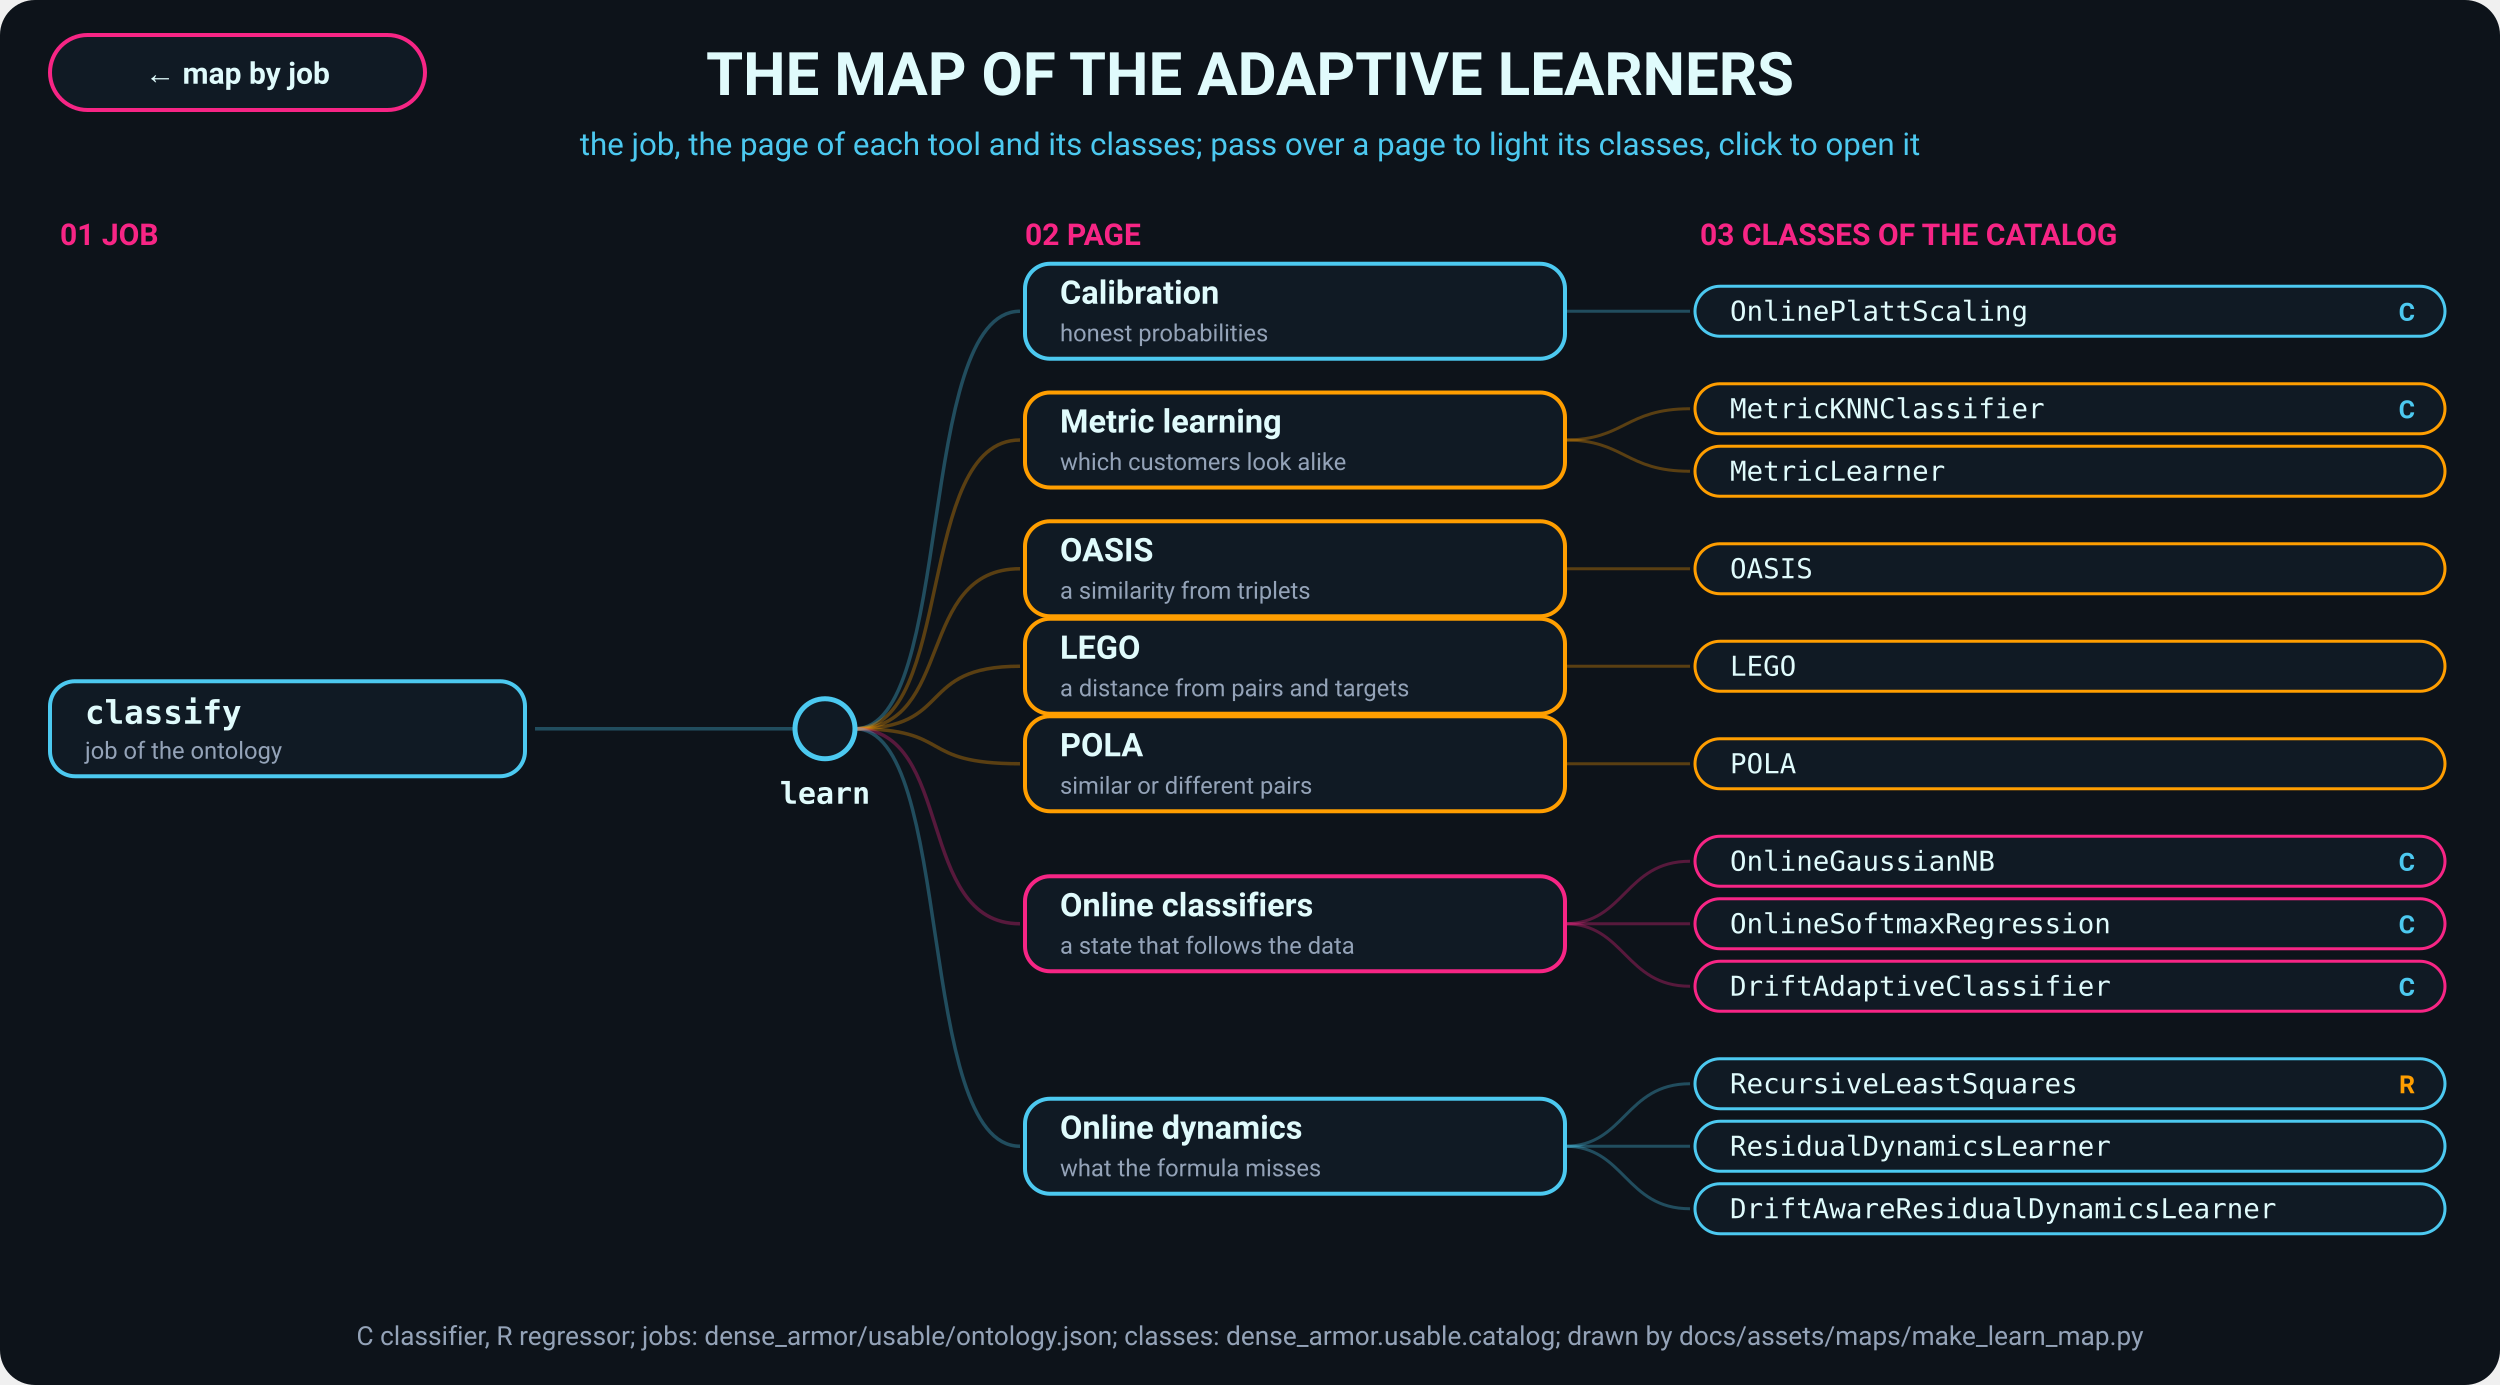
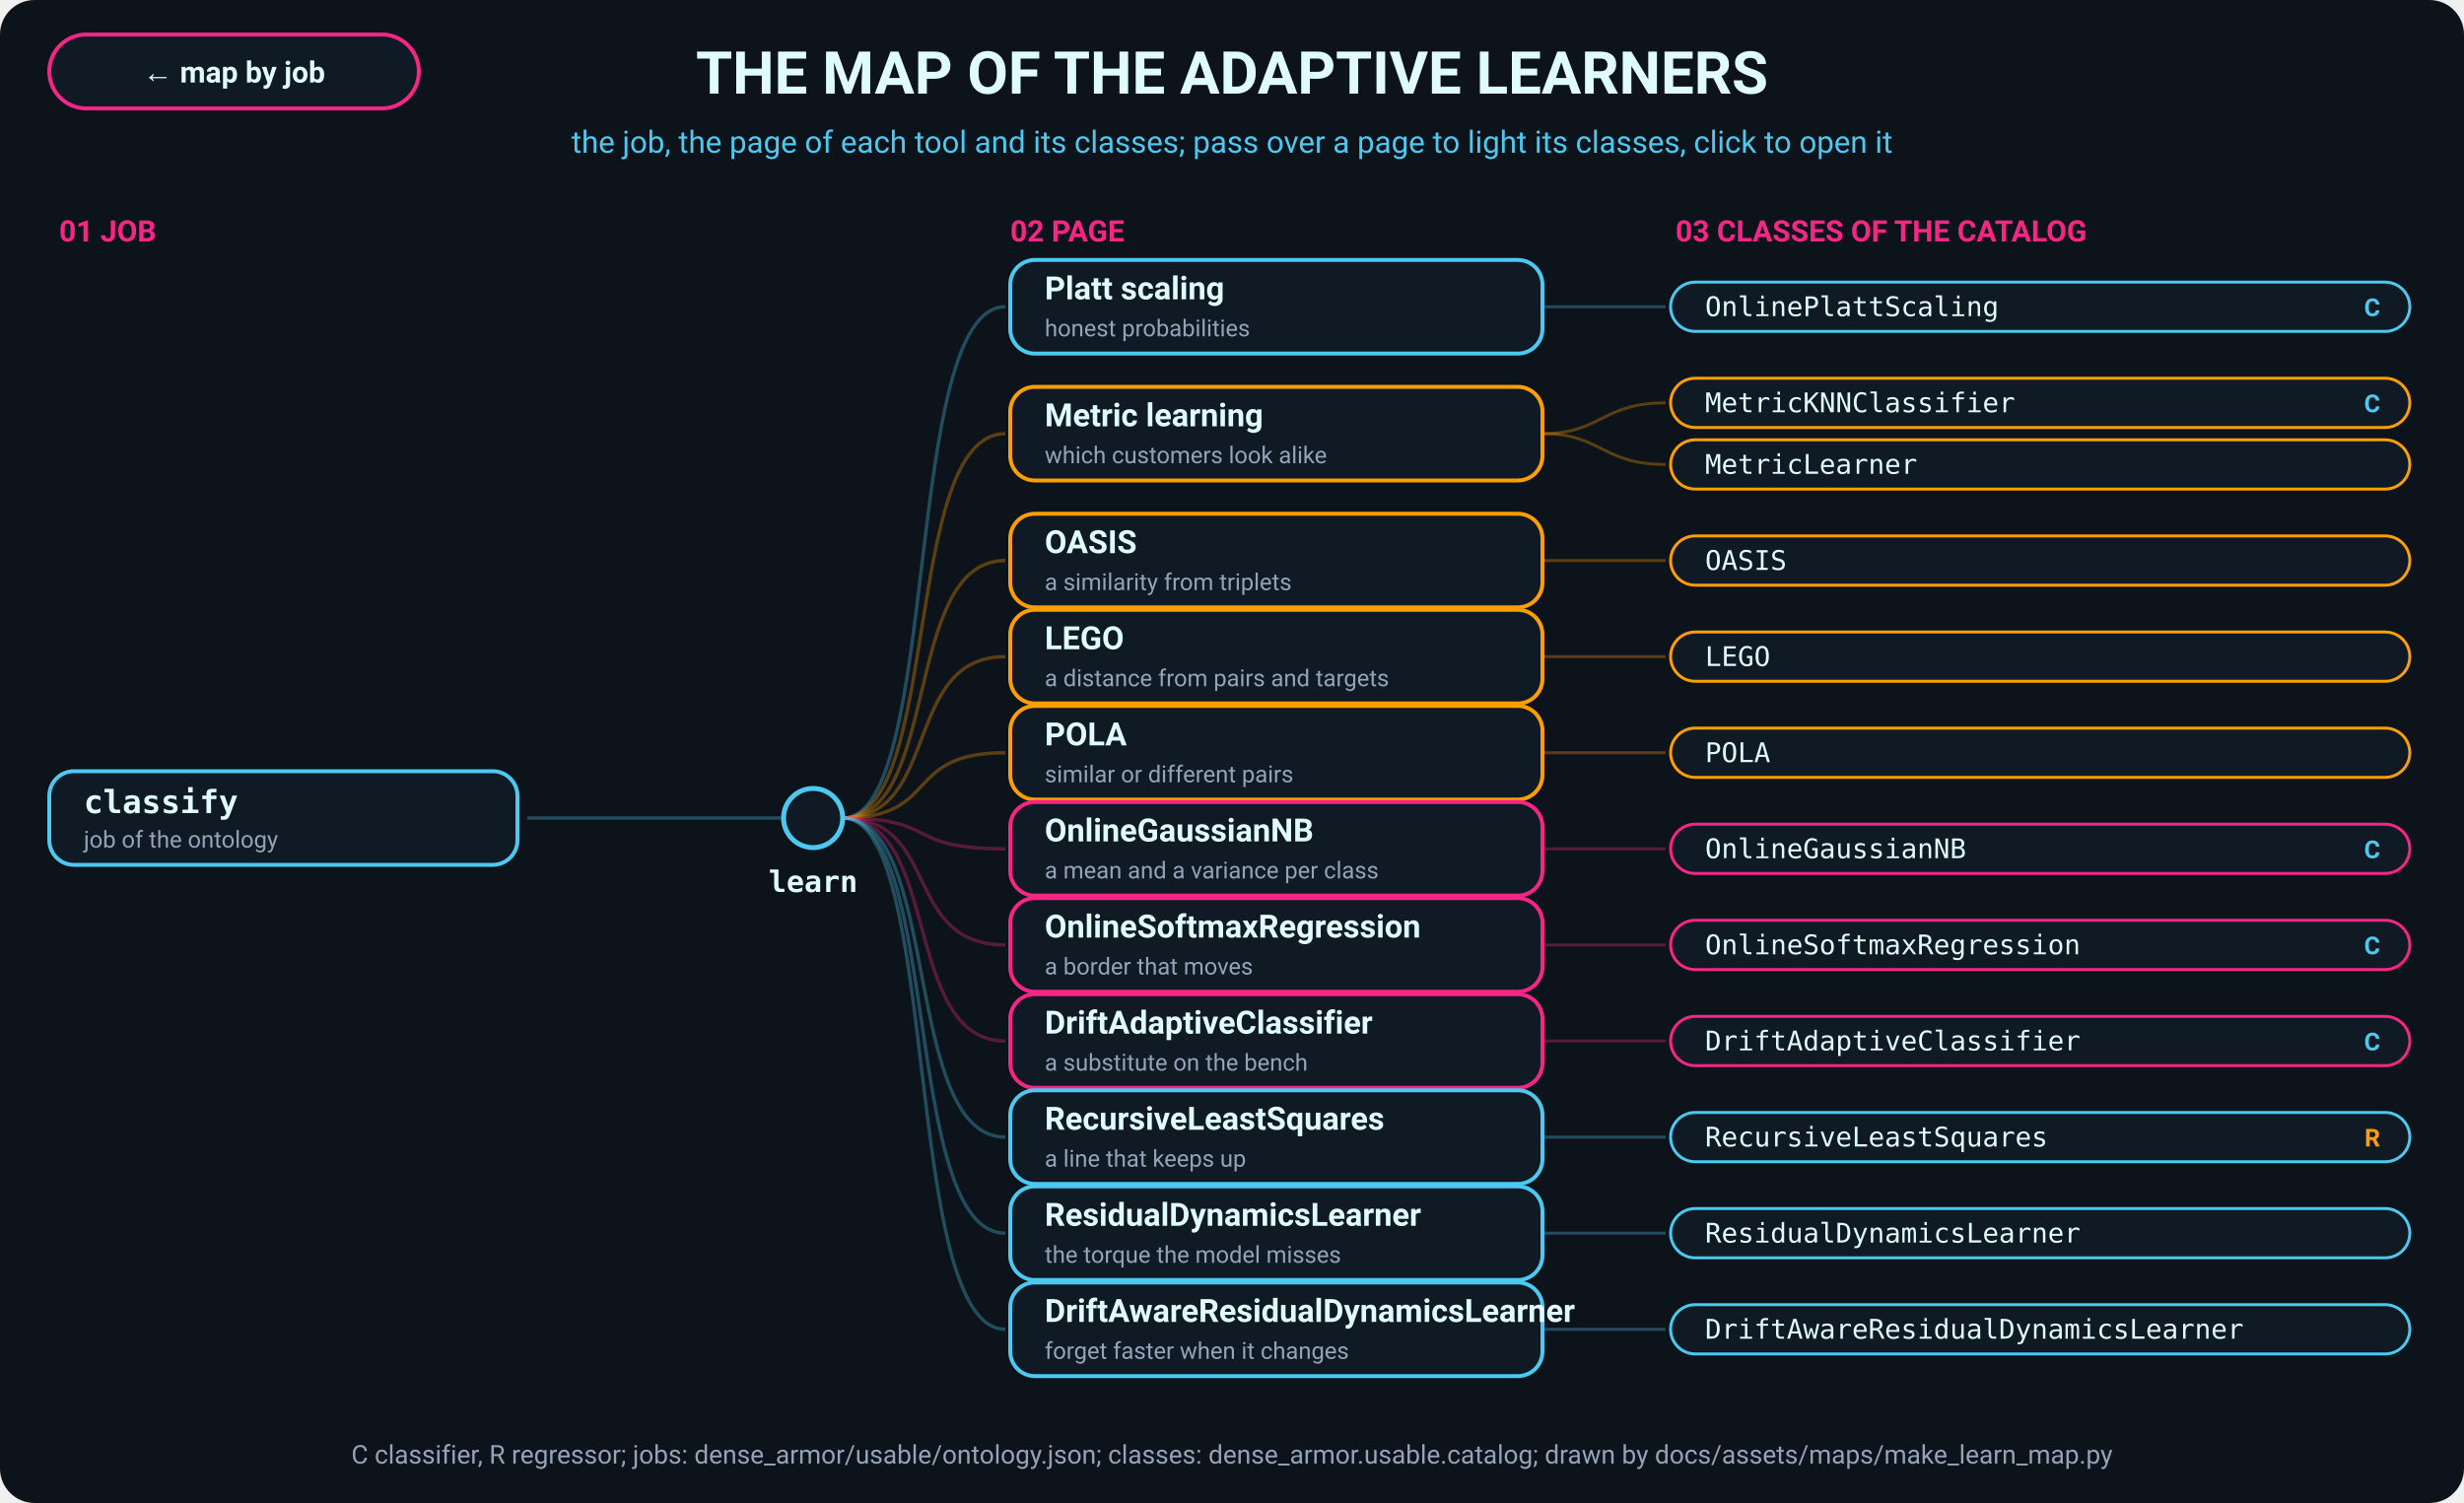
- <svg xmlns="http://www.w3.org/2000/svg" viewBox="0 0 1000 554" width="100%" role="img" aria-label="The map of the adaptive learners">
+ <svg xmlns="http://www.w3.org/2000/svg" viewBox="0 0 1000 610" width="100%" role="img" aria-label="The map of the adaptive learners">
  <style>text{font-family:system-ui,-apple-system,'Segoe UI',Roboto,Arial,sans-serif}.m{font-family:ui-monospace,Menlo,Consolas,monospace}.e{opacity:.32;transition:opacity .15s}.net:hover .e{opacity:.06}.net .pg:hover .e{opacity:1;stroke-width:2.2}a:hover .card{fill:#17303f;stroke-width:2.4}a:hover text.dn{fill:#ffffff}.back:hover .card{fill:#17303f}</style>
-   <rect width="1000" height="554" fill="#0d131a" rx="14" />
+   <rect width="1000" height="610" fill="#0d131a" rx="14" />
  <text x="500" y="38" fill="#e0fbfc" font-size="24" font-weight="700" text-anchor="middle">THE MAP OF THE ADAPTIVE LEARNERS</text>
  <text x="500" y="62" fill="#4cc9f0" font-size="12.5" text-anchor="middle">the job, the page of each tool and its classes; pass over a page to light its classes, click to open it</text>
  <a class="back" href="../../#find-a-tool-by-what-you-want-to-do" target="_top">
    <rect class="card" x="20" y="14" width="150" height="30" rx="15" fill="#101a24" stroke="#f72585" stroke-width="1.6" />
    <text class="dn" x="95" y="33.5" fill="#e0fbfc" font-size="12" font-weight="700" text-anchor="middle">← map by job</text>
  </a>
  <text x="24" y="98" fill="#f72585" font-size="12" font-weight="700">01  JOB</text>
  <text x="410" y="98" fill="#f72585" font-size="12" font-weight="700">02  PAGE</text>
  <text x="680" y="98" fill="#f72585" font-size="12" font-weight="700">03  CLASSES OF THE CATALOG</text>
  <g class="net">
-     <path class="e" d="M214,291.5 C262,291.5 282,291.5 318,291.5" fill="none" stroke="#4cc9f0" stroke-width="1.4" />
+     <path class="e" d="M214,332.0 C262,332.0 282,332.0 318,332.0" fill="none" stroke="#4cc9f0" stroke-width="1.4" />
    <g class="pg">
-       <path class="e" d="M342,291.5 C382,291.5 366,124.5 408,124.5" fill="none" stroke="#4cc9f0" stroke-width="1.4" />
+       <path class="e" d="M342,332.0 C382,332.0 366,124.5 408,124.5" fill="none" stroke="#4cc9f0" stroke-width="1.4" />
      <path class="e" d="M626,124.5 C650,124.5 650,124.5 676,124.5" fill="none" stroke="#4cc9f0" stroke-width="1.2" />
    </g>
    <g class="pg">
-       <path class="e" d="M342,291.5 C382,291.5 366,176.0 408,176.0" fill="none" stroke="#ff9e00" stroke-width="1.4" />
+       <path class="e" d="M342,332.0 C382,332.0 366,176.0 408,176.0" fill="none" stroke="#ff9e00" stroke-width="1.4" />
      <path class="e" d="M626,176.0 C650,176.0 650,163.5 676,163.5" fill="none" stroke="#ff9e00" stroke-width="1.2" />
      <path class="e" d="M626,176.0 C650,176.0 650,188.5 676,188.5" fill="none" stroke="#ff9e00" stroke-width="1.2" />
    </g>
    <g class="pg">
-       <path class="e" d="M342,291.5 C382,291.5 366,227.5 408,227.5" fill="none" stroke="#ff9e00" stroke-width="1.4" />
+       <path class="e" d="M342,332.0 C382,332.0 366,227.5 408,227.5" fill="none" stroke="#ff9e00" stroke-width="1.4" />
      <path class="e" d="M626,227.5 C650,227.5 650,227.5 676,227.5" fill="none" stroke="#ff9e00" stroke-width="1.2" />
    </g>
    <g class="pg">
-       <path class="e" d="M342,291.5 C382,291.5 366,266.5 408,266.5" fill="none" stroke="#ff9e00" stroke-width="1.4" />
+       <path class="e" d="M342,332.0 C382,332.0 366,266.5 408,266.5" fill="none" stroke="#ff9e00" stroke-width="1.4" />
      <path class="e" d="M626,266.5 C650,266.5 650,266.5 676,266.5" fill="none" stroke="#ff9e00" stroke-width="1.2" />
    </g>
    <g class="pg">
-       <path class="e" d="M342,291.5 C382,291.5 366,305.5 408,305.5" fill="none" stroke="#ff9e00" stroke-width="1.4" />
+       <path class="e" d="M342,332.0 C382,332.0 366,305.5 408,305.5" fill="none" stroke="#ff9e00" stroke-width="1.4" />
      <path class="e" d="M626,305.5 C650,305.5 650,305.5 676,305.5" fill="none" stroke="#ff9e00" stroke-width="1.2" />
    </g>
    <g class="pg">
-       <path class="e" d="M342,291.5 C382,291.5 366,369.5 408,369.5" fill="none" stroke="#f72585" stroke-width="1.4" />
-       <path class="e" d="M626,369.5 C650,369.5 650,344.5 676,344.5" fill="none" stroke="#f72585" stroke-width="1.2" />
-       <path class="e" d="M626,369.5 C650,369.5 650,369.5 676,369.5" fill="none" stroke="#f72585" stroke-width="1.2" />
-       <path class="e" d="M626,369.5 C650,369.5 650,394.5 676,394.5" fill="none" stroke="#f72585" stroke-width="1.2" />
+       <path class="e" d="M342,332.0 C382,332.0 366,344.5 408,344.5" fill="none" stroke="#f72585" stroke-width="1.4" />
+       <path class="e" d="M626,344.5 C650,344.5 650,344.5 676,344.5" fill="none" stroke="#f72585" stroke-width="1.2" />
    </g>
    <g class="pg">
-       <path class="e" d="M342,291.5 C382,291.5 366,458.5 408,458.5" fill="none" stroke="#4cc9f0" stroke-width="1.4" />
-       <path class="e" d="M626,458.5 C650,458.5 650,433.5 676,433.5" fill="none" stroke="#4cc9f0" stroke-width="1.2" />
-       <path class="e" d="M626,458.5 C650,458.5 650,458.5 676,458.5" fill="none" stroke="#4cc9f0" stroke-width="1.2" />
-       <path class="e" d="M626,458.5 C650,458.5 650,483.5 676,483.5" fill="none" stroke="#4cc9f0" stroke-width="1.2" />
+       <path class="e" d="M342,332.0 C382,332.0 366,383.5 408,383.5" fill="none" stroke="#f72585" stroke-width="1.4" />
+       <path class="e" d="M626,383.5 C650,383.5 650,383.5 676,383.5" fill="none" stroke="#f72585" stroke-width="1.2" />
+     </g>
+     <g class="pg">
+       <path class="e" d="M342,332.0 C382,332.0 366,422.5 408,422.5" fill="none" stroke="#f72585" stroke-width="1.4" />
+       <path class="e" d="M626,422.5 C650,422.5 650,422.5 676,422.5" fill="none" stroke="#f72585" stroke-width="1.2" />
+     </g>
+     <g class="pg">
+       <path class="e" d="M342,332.0 C382,332.0 366,461.5 408,461.5" fill="none" stroke="#4cc9f0" stroke-width="1.4" />
+       <path class="e" d="M626,461.5 C650,461.5 650,461.5 676,461.5" fill="none" stroke="#4cc9f0" stroke-width="1.2" />
+     </g>
+     <g class="pg">
+       <path class="e" d="M342,332.0 C382,332.0 366,500.5 408,500.5" fill="none" stroke="#4cc9f0" stroke-width="1.4" />
+       <path class="e" d="M626,500.5 C650,500.5 650,500.5 676,500.5" fill="none" stroke="#4cc9f0" stroke-width="1.2" />
+     </g>
+     <g class="pg">
+       <path class="e" d="M342,332.0 C382,332.0 366,539.5 408,539.5" fill="none" stroke="#4cc9f0" stroke-width="1.4" />
+       <path class="e" d="M626,539.5 C650,539.5 650,539.5 676,539.5" fill="none" stroke="#4cc9f0" stroke-width="1.2" />
    </g>
  </g>
  <a href="../../#find-a-tool-by-what-you-want-to-do" target="_top">
-     <rect class="card" x="20" y="272.5" width="190" height="38" rx="10" fill="#101a24" stroke="#4cc9f0" stroke-width="1.6" />
-     <text class="dn m" x="34" y="289.5" fill="#e0fbfc" font-size="13" font-weight="700">classify</text>
-     <text x="34" y="303.5" fill="#94a3b8" font-size="9.5">job of the ontology</text>
+     <rect class="card" x="20" y="313.0" width="190" height="38" rx="10" fill="#101a24" stroke="#4cc9f0" stroke-width="1.6" />
+     <text class="dn m" x="34" y="330.0" fill="#e0fbfc" font-size="13" font-weight="700">classify</text>
+     <text x="34" y="344.0" fill="#94a3b8" font-size="9.5">job of the ontology</text>
  </a>
-   <circle cx="330" cy="291.5" r="12" fill="#101a24" stroke="#4cc9f0" stroke-width="2" />
-   <text class="m" x="330" y="321.5" fill="#e0fbfc" font-size="12" font-weight="700" text-anchor="middle">learn</text>
+   <circle cx="330" cy="332.0" r="12" fill="#101a24" stroke="#4cc9f0" stroke-width="2" />
+   <text class="m" x="330" y="362.0" fill="#e0fbfc" font-size="12" font-weight="700" text-anchor="middle">learn</text>
  <a href="../../learn/calibration/" target="_top">
    <rect class="card" x="410" y="105.5" width="216" height="38" rx="10" fill="#101a24" stroke="#4cc9f0" stroke-width="1.6" />
-     <text class="dn" x="424" y="121.5" fill="#e0fbfc" font-size="13" font-weight="700">Calibration</text>
+     <text class="dn" x="424" y="121.5" fill="#e0fbfc" font-size="13" font-weight="700">Platt scaling</text>
    <text x="424" y="136.5" fill="#94a3b8" font-size="9.5">honest probabilities</text>
  </a>
  <a href="../../learn/calibration/" target="_top">
    <rect class="card" x="678" y="114.5" width="300" height="20" rx="10" fill="#101a24" stroke="#4cc9f0" stroke-width="1.2" />
    <text class="dn m" x="692" y="128.3" fill="#e0fbfc" font-size="11">OnlinePlattScaling</text>
    <text x="966" y="128.3" fill="#4cc9f0" font-size="10" font-weight="700" text-anchor="end">C</text>
  </a>
  <a href="../../learn/metric_learning/" target="_top">
    <rect class="card" x="410" y="157.0" width="216" height="38" rx="10" fill="#101a24" stroke="#ff9e00" stroke-width="1.6" />
    <text class="dn" x="424" y="173.0" fill="#e0fbfc" font-size="13" font-weight="700">Metric learning</text>
    <text x="424" y="188.0" fill="#94a3b8" font-size="9.5">which customers look alike</text>
  </a>
  <a href="../../learn/metric_learning/" target="_top">
    <rect class="card" x="678" y="153.5" width="300" height="20" rx="10" fill="#101a24" stroke="#ff9e00" stroke-width="1.2" />
    <text class="dn m" x="692" y="167.3" fill="#e0fbfc" font-size="11">MetricKNNClassifier</text>
    <text x="966" y="167.3" fill="#4cc9f0" font-size="10" font-weight="700" text-anchor="end">C</text>
  </a>
  <a href="../../learn/metric_learning/" target="_top">
    <rect class="card" x="678" y="178.5" width="300" height="20" rx="10" fill="#101a24" stroke="#ff9e00" stroke-width="1.2" />
    <text class="dn m" x="692" y="192.3" fill="#e0fbfc" font-size="11">MetricLearner</text>
  </a>
  <a href="../../learn/oasis/" target="_top">
    <rect class="card" x="410" y="208.5" width="216" height="38" rx="10" fill="#101a24" stroke="#ff9e00" stroke-width="1.6" />
    <text class="dn" x="424" y="224.5" fill="#e0fbfc" font-size="13" font-weight="700">OASIS</text>
    <text x="424" y="239.5" fill="#94a3b8" font-size="9.5">a similarity from triplets</text>
  </a>
  <a href="../../learn/oasis/" target="_top">
    <rect class="card" x="678" y="217.5" width="300" height="20" rx="10" fill="#101a24" stroke="#ff9e00" stroke-width="1.2" />
    <text class="dn m" x="692" y="231.3" fill="#e0fbfc" font-size="11">OASIS</text>
  </a>
  <a href="../../learn/lego/" target="_top">
    <rect class="card" x="410" y="247.5" width="216" height="38" rx="10" fill="#101a24" stroke="#ff9e00" stroke-width="1.6" />
    <text class="dn" x="424" y="263.5" fill="#e0fbfc" font-size="13" font-weight="700">LEGO</text>
    <text x="424" y="278.5" fill="#94a3b8" font-size="9.5">a distance from pairs and targets</text>
  </a>
  <a href="../../learn/lego/" target="_top">
    <rect class="card" x="678" y="256.5" width="300" height="20" rx="10" fill="#101a24" stroke="#ff9e00" stroke-width="1.2" />
    <text class="dn m" x="692" y="270.3" fill="#e0fbfc" font-size="11">LEGO</text>
  </a>
  <a href="../../learn/pola/" target="_top">
    <rect class="card" x="410" y="286.5" width="216" height="38" rx="10" fill="#101a24" stroke="#ff9e00" stroke-width="1.6" />
    <text class="dn" x="424" y="302.5" fill="#e0fbfc" font-size="13" font-weight="700">POLA</text>
    <text x="424" y="317.5" fill="#94a3b8" font-size="9.5">similar or different pairs</text>
  </a>
  <a href="../../learn/pola/" target="_top">
    <rect class="card" x="678" y="295.5" width="300" height="20" rx="10" fill="#101a24" stroke="#ff9e00" stroke-width="1.2" />
    <text class="dn m" x="692" y="309.3" fill="#e0fbfc" font-size="11">POLA</text>
  </a>
-   <a href="../../learn/online_classifiers/" target="_top">
-     <rect class="card" x="410" y="350.5" width="216" height="38" rx="10" fill="#101a24" stroke="#f72585" stroke-width="1.6" />
-     <text class="dn" x="424" y="366.5" fill="#e0fbfc" font-size="13" font-weight="700">Online classifiers</text>
-     <text x="424" y="381.5" fill="#94a3b8" font-size="9.5">a state that follows the data</text>
+   <a href="../../learn/gaussian_nb/" target="_top">
+     <rect class="card" x="410" y="325.5" width="216" height="38" rx="10" fill="#101a24" stroke="#f72585" stroke-width="1.6" />
+     <text class="dn" x="424" y="341.5" fill="#e0fbfc" font-size="13" font-weight="700">OnlineGaussianNB</text>
+     <text x="424" y="356.5" fill="#94a3b8" font-size="9.5">a mean and a variance per class</text>
  </a>
-   <a href="../../learn/online_classifiers/" target="_top">
+   <a href="../../learn/gaussian_nb/" target="_top">
    <rect class="card" x="678" y="334.5" width="300" height="20" rx="10" fill="#101a24" stroke="#f72585" stroke-width="1.2" />
    <text class="dn m" x="692" y="348.3" fill="#e0fbfc" font-size="11">OnlineGaussianNB</text>
    <text x="966" y="348.3" fill="#4cc9f0" font-size="10" font-weight="700" text-anchor="end">C</text>
  </a>
-   <a href="../../learn/online_classifiers/" target="_top">
-     <rect class="card" x="678" y="359.5" width="300" height="20" rx="10" fill="#101a24" stroke="#f72585" stroke-width="1.2" />
-     <text class="dn m" x="692" y="373.3" fill="#e0fbfc" font-size="11">OnlineSoftmaxRegression</text>
-     <text x="966" y="373.3" fill="#4cc9f0" font-size="10" font-weight="700" text-anchor="end">C</text>
+   <a href="../../learn/softmax/" target="_top">
+     <rect class="card" x="410" y="364.5" width="216" height="38" rx="10" fill="#101a24" stroke="#f72585" stroke-width="1.6" />
+     <text class="dn" x="424" y="380.5" fill="#e0fbfc" font-size="13" font-weight="700">OnlineSoftmaxRegression</text>
+     <text x="424" y="395.5" fill="#94a3b8" font-size="9.5">a border that moves</text>
  </a>
-   <a href="../../learn/online_classifiers/" target="_top">
-     <rect class="card" x="678" y="384.5" width="300" height="20" rx="10" fill="#101a24" stroke="#f72585" stroke-width="1.2" />
-     <text class="dn m" x="692" y="398.3" fill="#e0fbfc" font-size="11">DriftAdaptiveClassifier</text>
-     <text x="966" y="398.3" fill="#4cc9f0" font-size="10" font-weight="700" text-anchor="end">C</text>
+   <a href="../../learn/softmax/" target="_top">
+     <rect class="card" x="678" y="373.5" width="300" height="20" rx="10" fill="#101a24" stroke="#f72585" stroke-width="1.2" />
+     <text class="dn m" x="692" y="387.3" fill="#e0fbfc" font-size="11">OnlineSoftmaxRegression</text>
+     <text x="966" y="387.3" fill="#4cc9f0" font-size="10" font-weight="700" text-anchor="end">C</text>
  </a>
-   <a href="../../learn/online_dynamics/" target="_top">
-     <rect class="card" x="410" y="439.5" width="216" height="38" rx="10" fill="#101a24" stroke="#4cc9f0" stroke-width="1.6" />
-     <text class="dn" x="424" y="455.5" fill="#e0fbfc" font-size="13" font-weight="700">Online dynamics</text>
-     <text x="424" y="470.5" fill="#94a3b8" font-size="9.5">what the formula misses</text>
+   <a href="../../learn/drift_adaptive/" target="_top">
+     <rect class="card" x="410" y="403.5" width="216" height="38" rx="10" fill="#101a24" stroke="#f72585" stroke-width="1.6" />
+     <text class="dn" x="424" y="419.5" fill="#e0fbfc" font-size="13" font-weight="700">DriftAdaptiveClassifier</text>
+     <text x="424" y="434.5" fill="#94a3b8" font-size="9.5">a substitute on the bench</text>
  </a>
-   <a href="../../learn/online_dynamics/" target="_top">
-     <rect class="card" x="678" y="423.5" width="300" height="20" rx="10" fill="#101a24" stroke="#4cc9f0" stroke-width="1.2" />
-     <text class="dn m" x="692" y="437.3" fill="#e0fbfc" font-size="11">RecursiveLeastSquares</text>
-     <text x="966" y="437.3" fill="#ff9e00" font-size="10" font-weight="700" text-anchor="end">R</text>
+   <a href="../../learn/drift_adaptive/" target="_top">
+     <rect class="card" x="678" y="412.5" width="300" height="20" rx="10" fill="#101a24" stroke="#f72585" stroke-width="1.2" />
+     <text class="dn m" x="692" y="426.3" fill="#e0fbfc" font-size="11">DriftAdaptiveClassifier</text>
+     <text x="966" y="426.3" fill="#4cc9f0" font-size="10" font-weight="700" text-anchor="end">C</text>
  </a>
-   <a href="../../learn/online_dynamics/" target="_top">
-     <rect class="card" x="678" y="448.5" width="300" height="20" rx="10" fill="#101a24" stroke="#4cc9f0" stroke-width="1.2" />
-     <text class="dn m" x="692" y="462.3" fill="#e0fbfc" font-size="11">ResidualDynamicsLearner</text>
+   <a href="../../learn/recursive_least_squares/" target="_top">
+     <rect class="card" x="410" y="442.5" width="216" height="38" rx="10" fill="#101a24" stroke="#4cc9f0" stroke-width="1.6" />
+     <text class="dn" x="424" y="458.5" fill="#e0fbfc" font-size="13" font-weight="700">RecursiveLeastSquares</text>
+     <text x="424" y="473.5" fill="#94a3b8" font-size="9.5">a line that keeps up</text>
  </a>
-   <a href="../../learn/online_dynamics/" target="_top">
-     <rect class="card" x="678" y="473.5" width="300" height="20" rx="10" fill="#101a24" stroke="#4cc9f0" stroke-width="1.2" />
-     <text class="dn m" x="692" y="487.3" fill="#e0fbfc" font-size="11">DriftAwareResidualDynamicsLearner</text>
+   <a href="../../learn/recursive_least_squares/" target="_top">
+     <rect class="card" x="678" y="451.5" width="300" height="20" rx="10" fill="#101a24" stroke="#4cc9f0" stroke-width="1.2" />
+     <text class="dn m" x="692" y="465.3" fill="#e0fbfc" font-size="11">RecursiveLeastSquares</text>
+     <text x="966" y="465.3" fill="#ff9e00" font-size="10" font-weight="700" text-anchor="end">R</text>
  </a>
-   <text x="500" y="538" fill="#94a3b8" font-size="10.5" text-anchor="middle">C classifier, R regressor; jobs: dense_armor/usable/ontology.json; classes: dense_armor.usable.catalog; drawn by docs/assets/maps/make_learn_map.py</text>
+   <a href="../../learn/residual_dynamics/" target="_top">
+     <rect class="card" x="410" y="481.5" width="216" height="38" rx="10" fill="#101a24" stroke="#4cc9f0" stroke-width="1.6" />
+     <text class="dn" x="424" y="497.5" fill="#e0fbfc" font-size="13" font-weight="700">ResidualDynamicsLearner</text>
+     <text x="424" y="512.5" fill="#94a3b8" font-size="9.5">the torque the model misses</text>
+   </a>
+   <a href="../../learn/residual_dynamics/" target="_top">
+     <rect class="card" x="678" y="490.5" width="300" height="20" rx="10" fill="#101a24" stroke="#4cc9f0" stroke-width="1.2" />
+     <text class="dn m" x="692" y="504.3" fill="#e0fbfc" font-size="11">ResidualDynamicsLearner</text>
+   </a>
+   <a href="../../learn/drift_aware/" target="_top">
+     <rect class="card" x="410" y="520.5" width="216" height="38" rx="10" fill="#101a24" stroke="#4cc9f0" stroke-width="1.6" />
+     <text class="dn" x="424" y="536.5" fill="#e0fbfc" font-size="13" font-weight="700">DriftAwareResidualDynamicsLearner</text>
+     <text x="424" y="551.5" fill="#94a3b8" font-size="9.5">forget faster when it changes</text>
+   </a>
+   <a href="../../learn/drift_aware/" target="_top">
+     <rect class="card" x="678" y="529.5" width="300" height="20" rx="10" fill="#101a24" stroke="#4cc9f0" stroke-width="1.2" />
+     <text class="dn m" x="692" y="543.3" fill="#e0fbfc" font-size="11">DriftAwareResidualDynamicsLearner</text>
+   </a>
+   <text x="500" y="594" fill="#94a3b8" font-size="10.5" text-anchor="middle">C classifier, R regressor; jobs: dense_armor/usable/ontology.json; classes: dense_armor.usable.catalog; drawn by docs/assets/maps/make_learn_map.py</text>
</svg>
